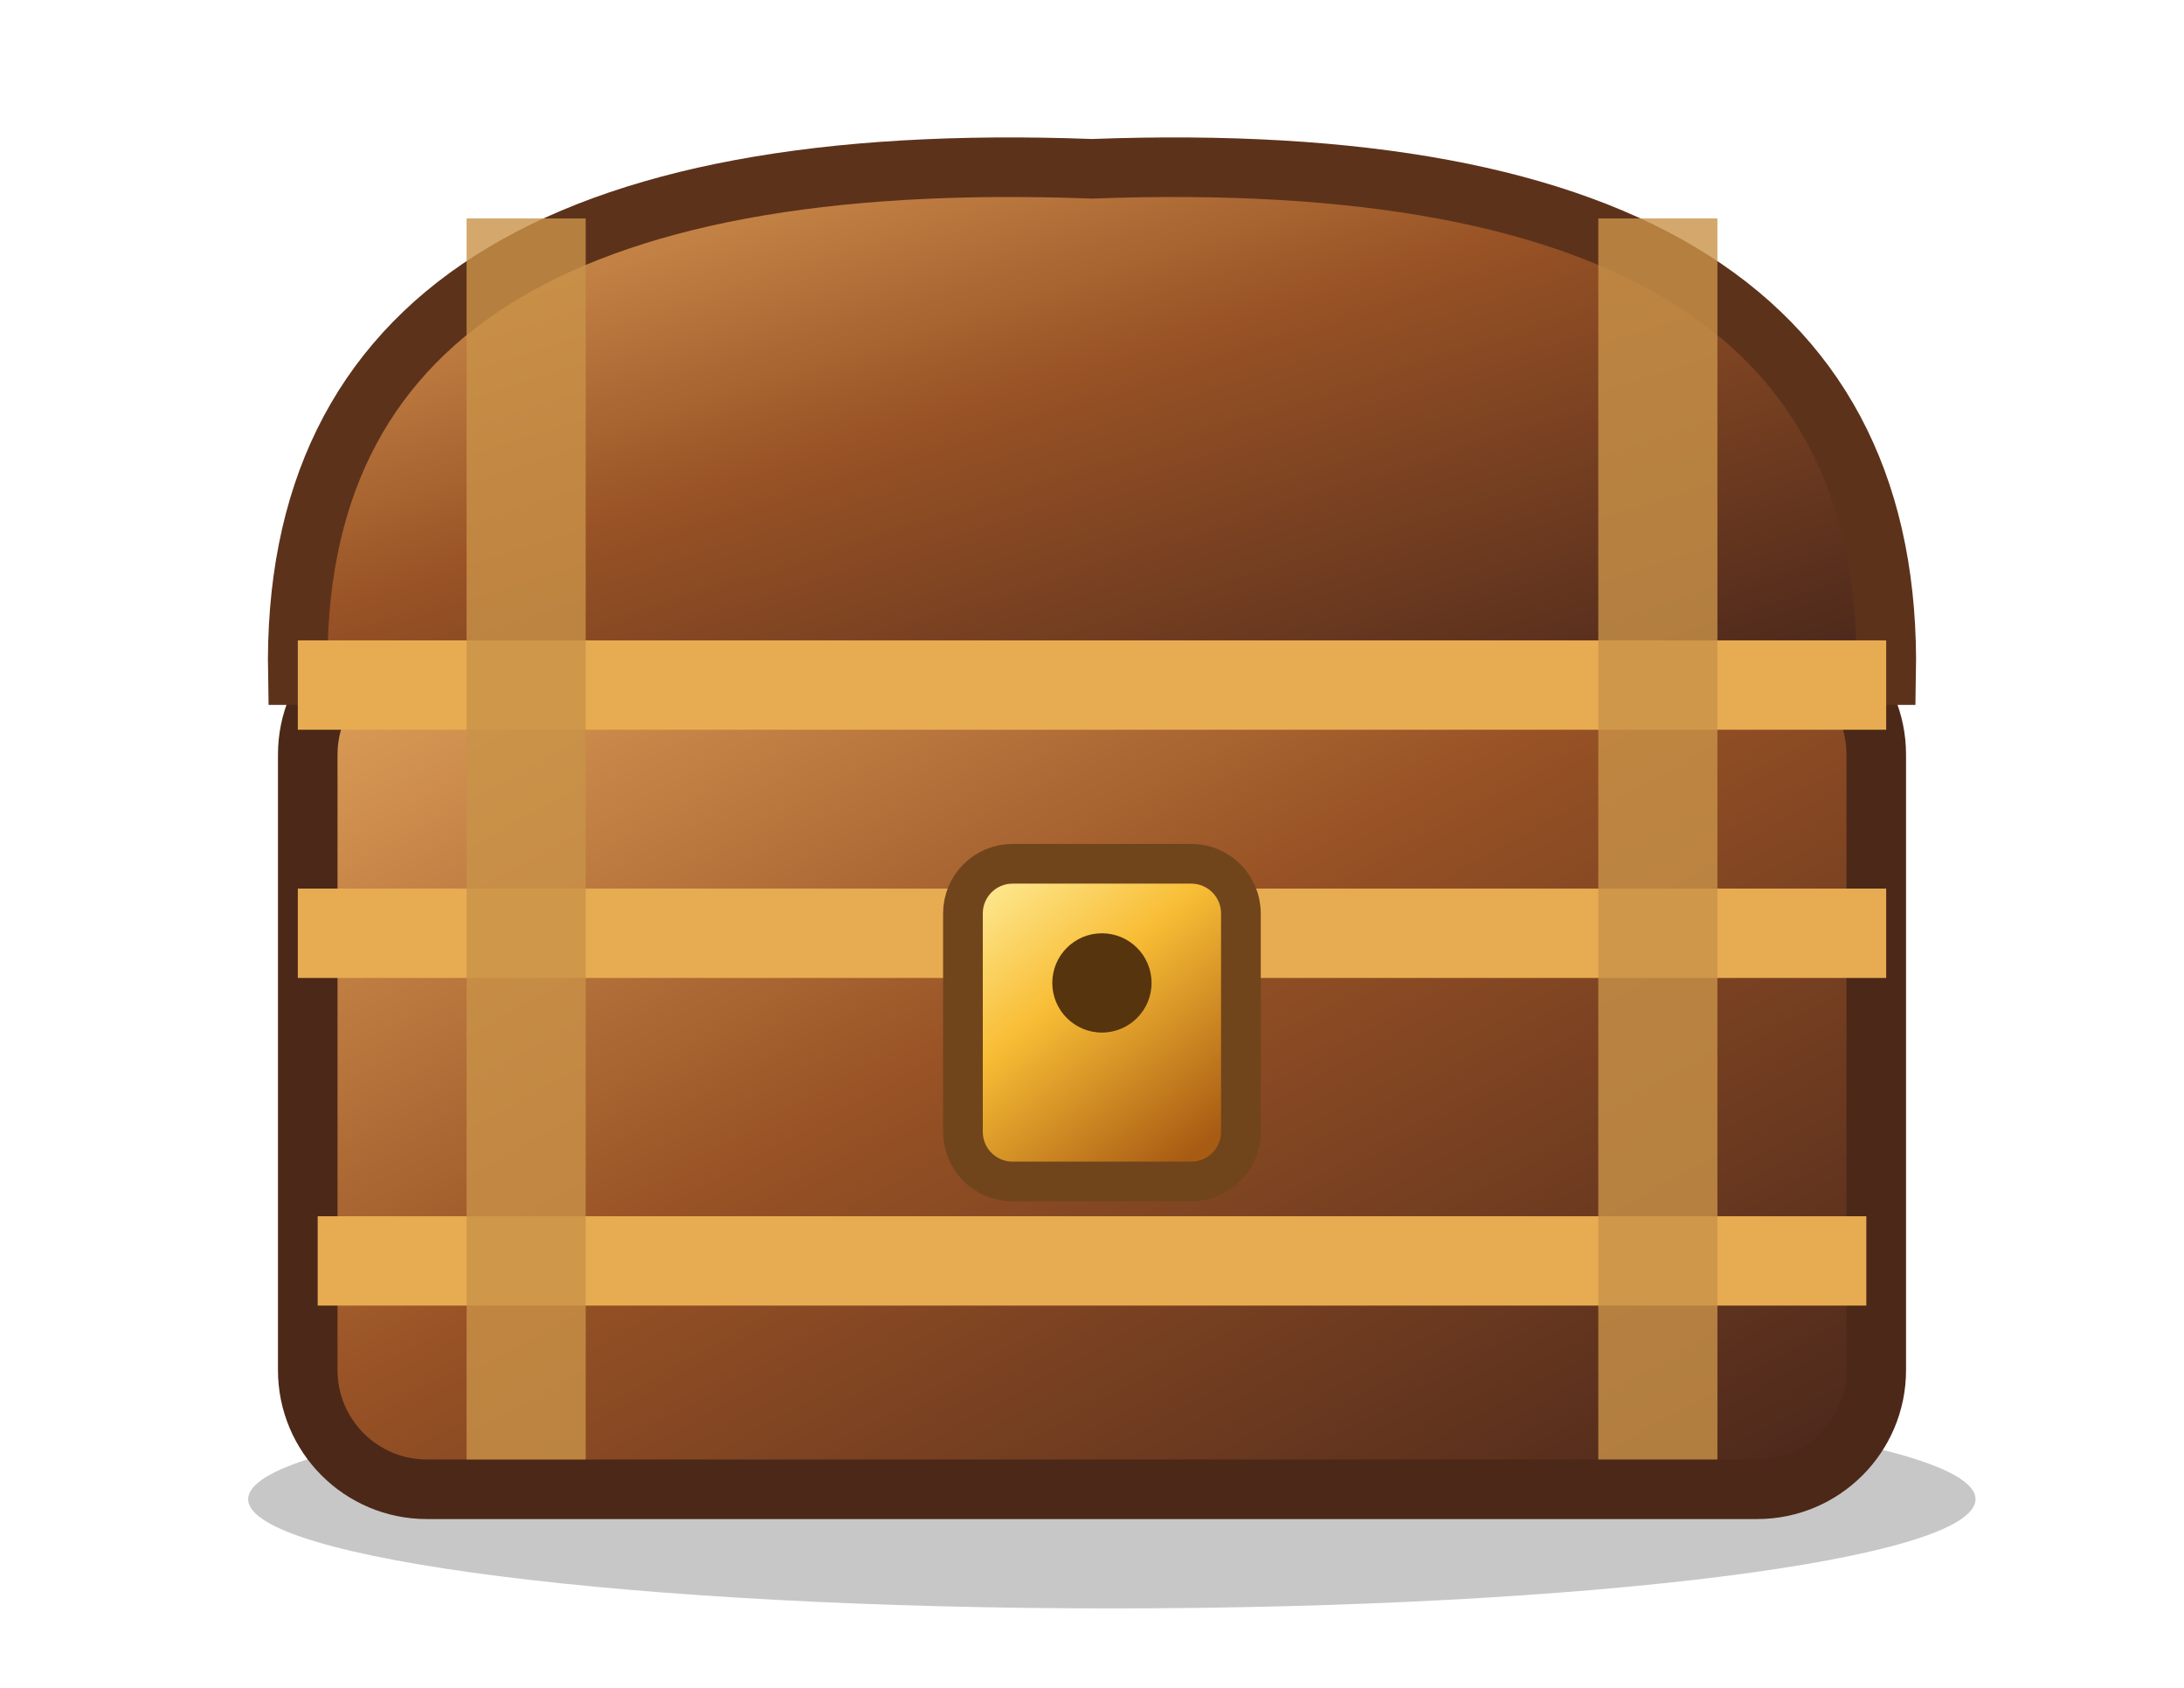
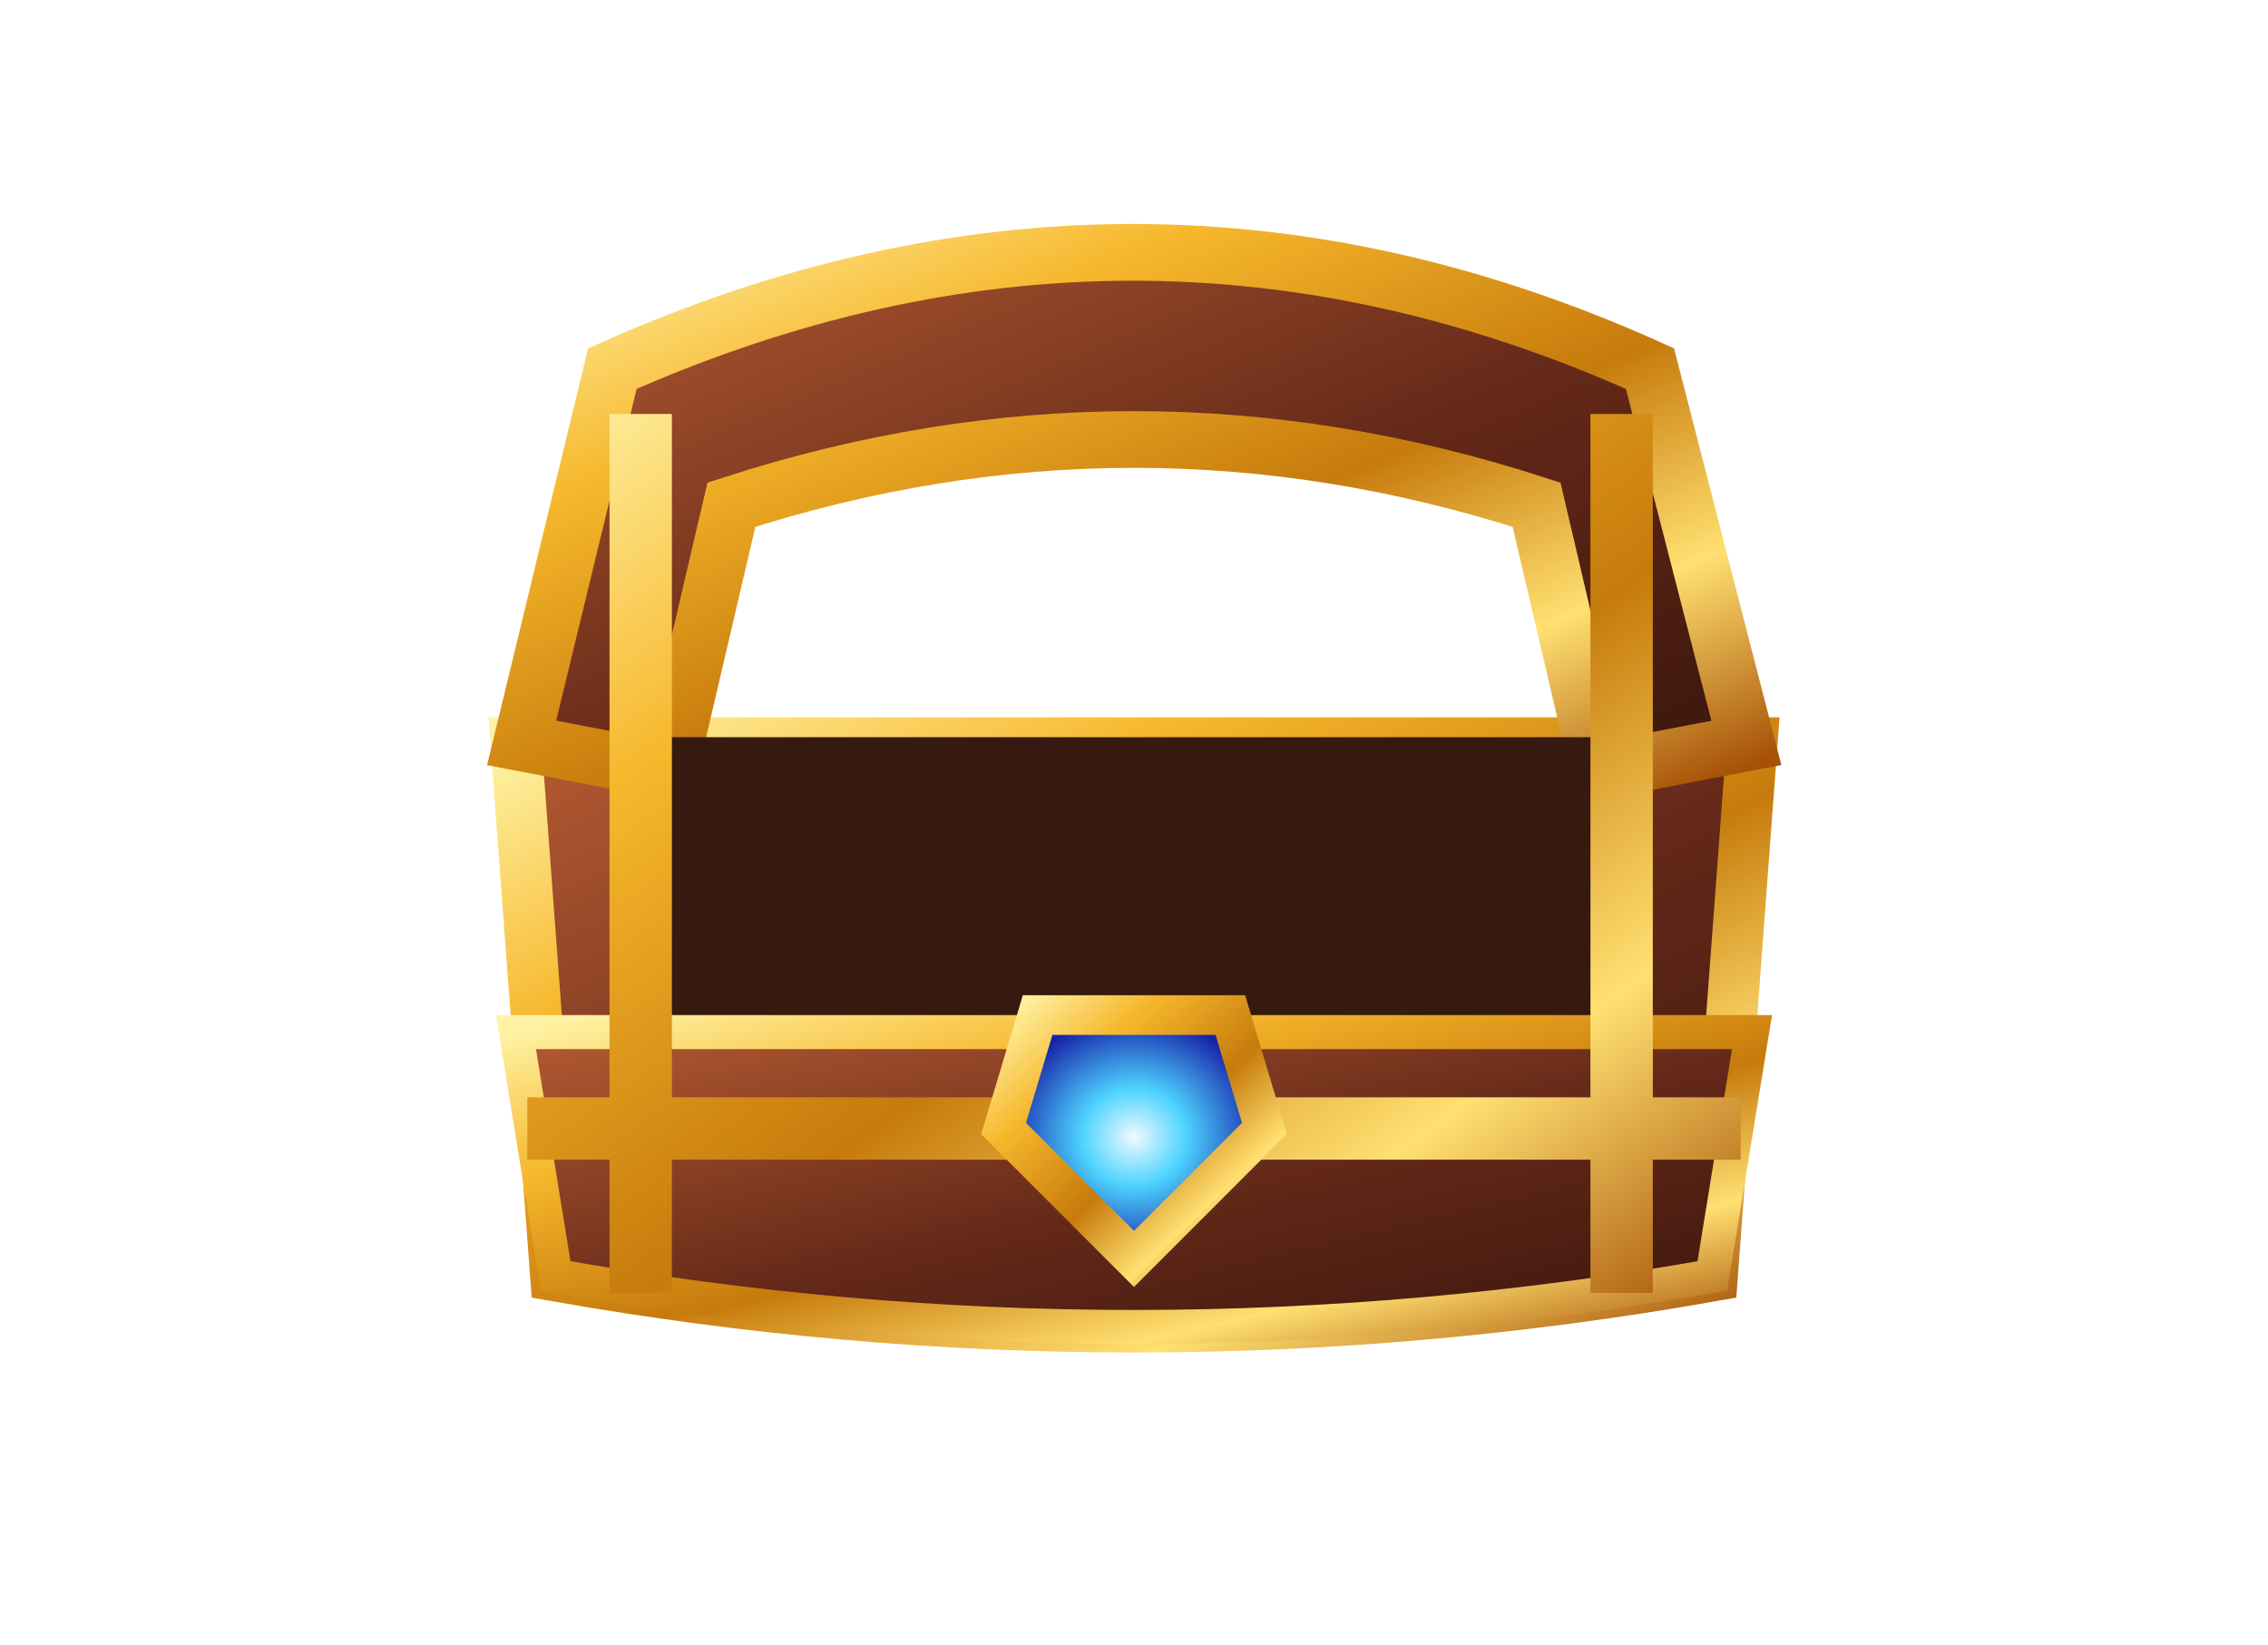
- <svg xmlns="http://www.w3.org/2000/svg" viewBox="0 0 220 170" width="220" height="170">
+ <svg xmlns="http://www.w3.org/2000/svg" viewBox="0 0 400 290" width="400" height="290">
  <defs>
-     <linearGradient id="gold" x2=".7" y2="1">
-       <stop stop-color="#fff2a5" />
-       <stop offset=".45" stop-color="#f8bd35" />
-       <stop offset="1" stop-color="#a85b13" />
+     <linearGradient id="gold" x1="0" y1="0" x2="1" y2="1">
+       <stop stop-color="#fff2a4" />
+       <stop offset=".25" stop-color="#f6b72c" />
+       <stop offset=".55" stop-color="#c67b0c" />
+       <stop offset=".78" stop-color="#ffe071" />
+       <stop offset="1" stop-color="#a65106" />
    </linearGradient>
-     <linearGradient id="wood" x2="1" y2="1">
-       <stop stop-color="#e2a45c" />
-       <stop offset=".45" stop-color="#985225" />
-       <stop offset="1" stop-color="#48261b" />
+     <linearGradient id="red" x1="0" y1="0" x2="1" y2="1">
+       <stop stop-color="#ff7259" />
+       <stop offset=".4" stop-color="#be1830" />
+       <stop offset=".8" stop-color="#730b20" />
+       <stop offset="1" stop-color="#ec4550" />
    </linearGradient>
-     <linearGradient id="steel" x2="1" y2="1">
-       <stop stop-color="#f1f5fa" />
-       <stop offset=".5" stop-color="#879aaf" />
-       <stop offset="1" stop-color="#394657" />
+     <linearGradient id="wood" x1="0" y1="0" x2="1" y2="1">
+       <stop stop-color="#b55b32" />
+       <stop offset=".55" stop-color="#632818" />
+       <stop offset="1" stop-color="#3b160d" />
    </linearGradient>
+     <linearGradient id="metal" x1="0" y1="0" x2="1" y2="1">
+       <stop stop-color="#f0e3bf" />
+       <stop offset=".23" stop-color="#9b8f80" />
+       <stop offset=".6" stop-color="#4b4b55" />
+       <stop offset=".9" stop-color="#8d8277" />
+     </linearGradient>
+     <linearGradient id="case" x1="0" y1="0" x2="1" y2="1">
+       <stop stop-color="#77707a" />
+       <stop offset=".25" stop-color="#34323b" />
+       <stop offset=".8" stop-color="#13141b" />
+       <stop offset="1" stop-color="#5a5360" />
+     </linearGradient>
+     <linearGradient id="cash" x1="0" y1="0" x2="1" y2="1">
+       <stop stop-color="#efffe2" />
+       <stop offset=".45" stop-color="#a4d3b0" />
+       <stop offset="1" stop-color="#40845c" />
+     </linearGradient>
+     <radialGradient id="gem">
+       <stop stop-color="#effaff" />
+       <stop offset=".4" stop-color="#4dd3ff" />
+       <stop offset="1" stop-color="#1722a9" />
+     </radialGradient>
+     <clipPath id="potInner">
+       <path d="M111 102 Q200 111 289 102 L280 159 Q200 184 120 159Z" />
+     </clipPath>
+     <clipPath id="bagInner">
+       <path d="M142 92 Q200 103 258 92 L255 115 Q200 131 145 115Z" />
+     </clipPath>
+     <clipPath id="chestInner">
+       <path d="M111 130 L287 130 L287 180 L111 180Z" />
+     </clipPath>
+     <clipPath id="vaultInner">
+       <path d="M145 76 L294 76 L294 195 L145 195Z" />
+     </clipPath>
+     <clipPath id="cashInner">
+       <path d="M109 134 L287 134 L287 187 L109 187Z" />
+     </clipPath>
  </defs>
-   <ellipse cx="112" cy="151" rx="87" ry="11" fill="#000" opacity=".22" />
-   <rect x="31" y="64" width="158" height="86" rx="12" fill="url(#wood)" stroke="#4c2818" stroke-width="6" />
-   <path d="M30 68 Q29 14 110 17 Q191 14 190 68Z" fill="url(#wood)" stroke="#5d321b" stroke-width="6" />
-   <path d="M30 69 H190 M30 94 H190 M32 127 H188" stroke="#e7ac51" stroke-width="9" />
-   <path d="M53 22V147 M167 22V147" stroke="#c99248" stroke-width="12" opacity=".8" />
-   <rect x="97" y="87" width="28" height="32" rx="5" fill="url(#gold)" stroke="#70451c" stroke-width="4" />
-   <circle cx="111" cy="99" r="5" fill="#56340e" />
-   <g class="jackpot-stage-contents" />
+   <path d="M91 131 L309 131 L302 225 Q200 243 98 225Z" fill="url(#wood)" stroke="url(#gold)" stroke-width="9" />
+   <path d="M92 131 L108 65 Q200 24 291 65 L308 131 L282 136 L271 89 Q200 66 129 89 L118 136Z" fill="url(#wood)" stroke="url(#gold)" stroke-width="10" />
+   <path d="M111 130 L287 130 L287 183 L111 183Z" fill="#36190f" />
+   <g clip-path="url(#chestInner)" />
+   <path d="M91 182 L309 182 L302 225 Q200 243 98 225Z" fill="url(#wood)" stroke="url(#gold)" stroke-width="6" />
+   <path d="M113 73 L113 228 M286 73 L286 228 M93 199 L307 199" stroke="url(#gold)" stroke-width="11" />
+   <path d="M183 179 L217 179 L223 199 L200 222 L177 199Z" fill="url(#gem)" stroke="url(#gold)" stroke-width="7" />
</svg>
